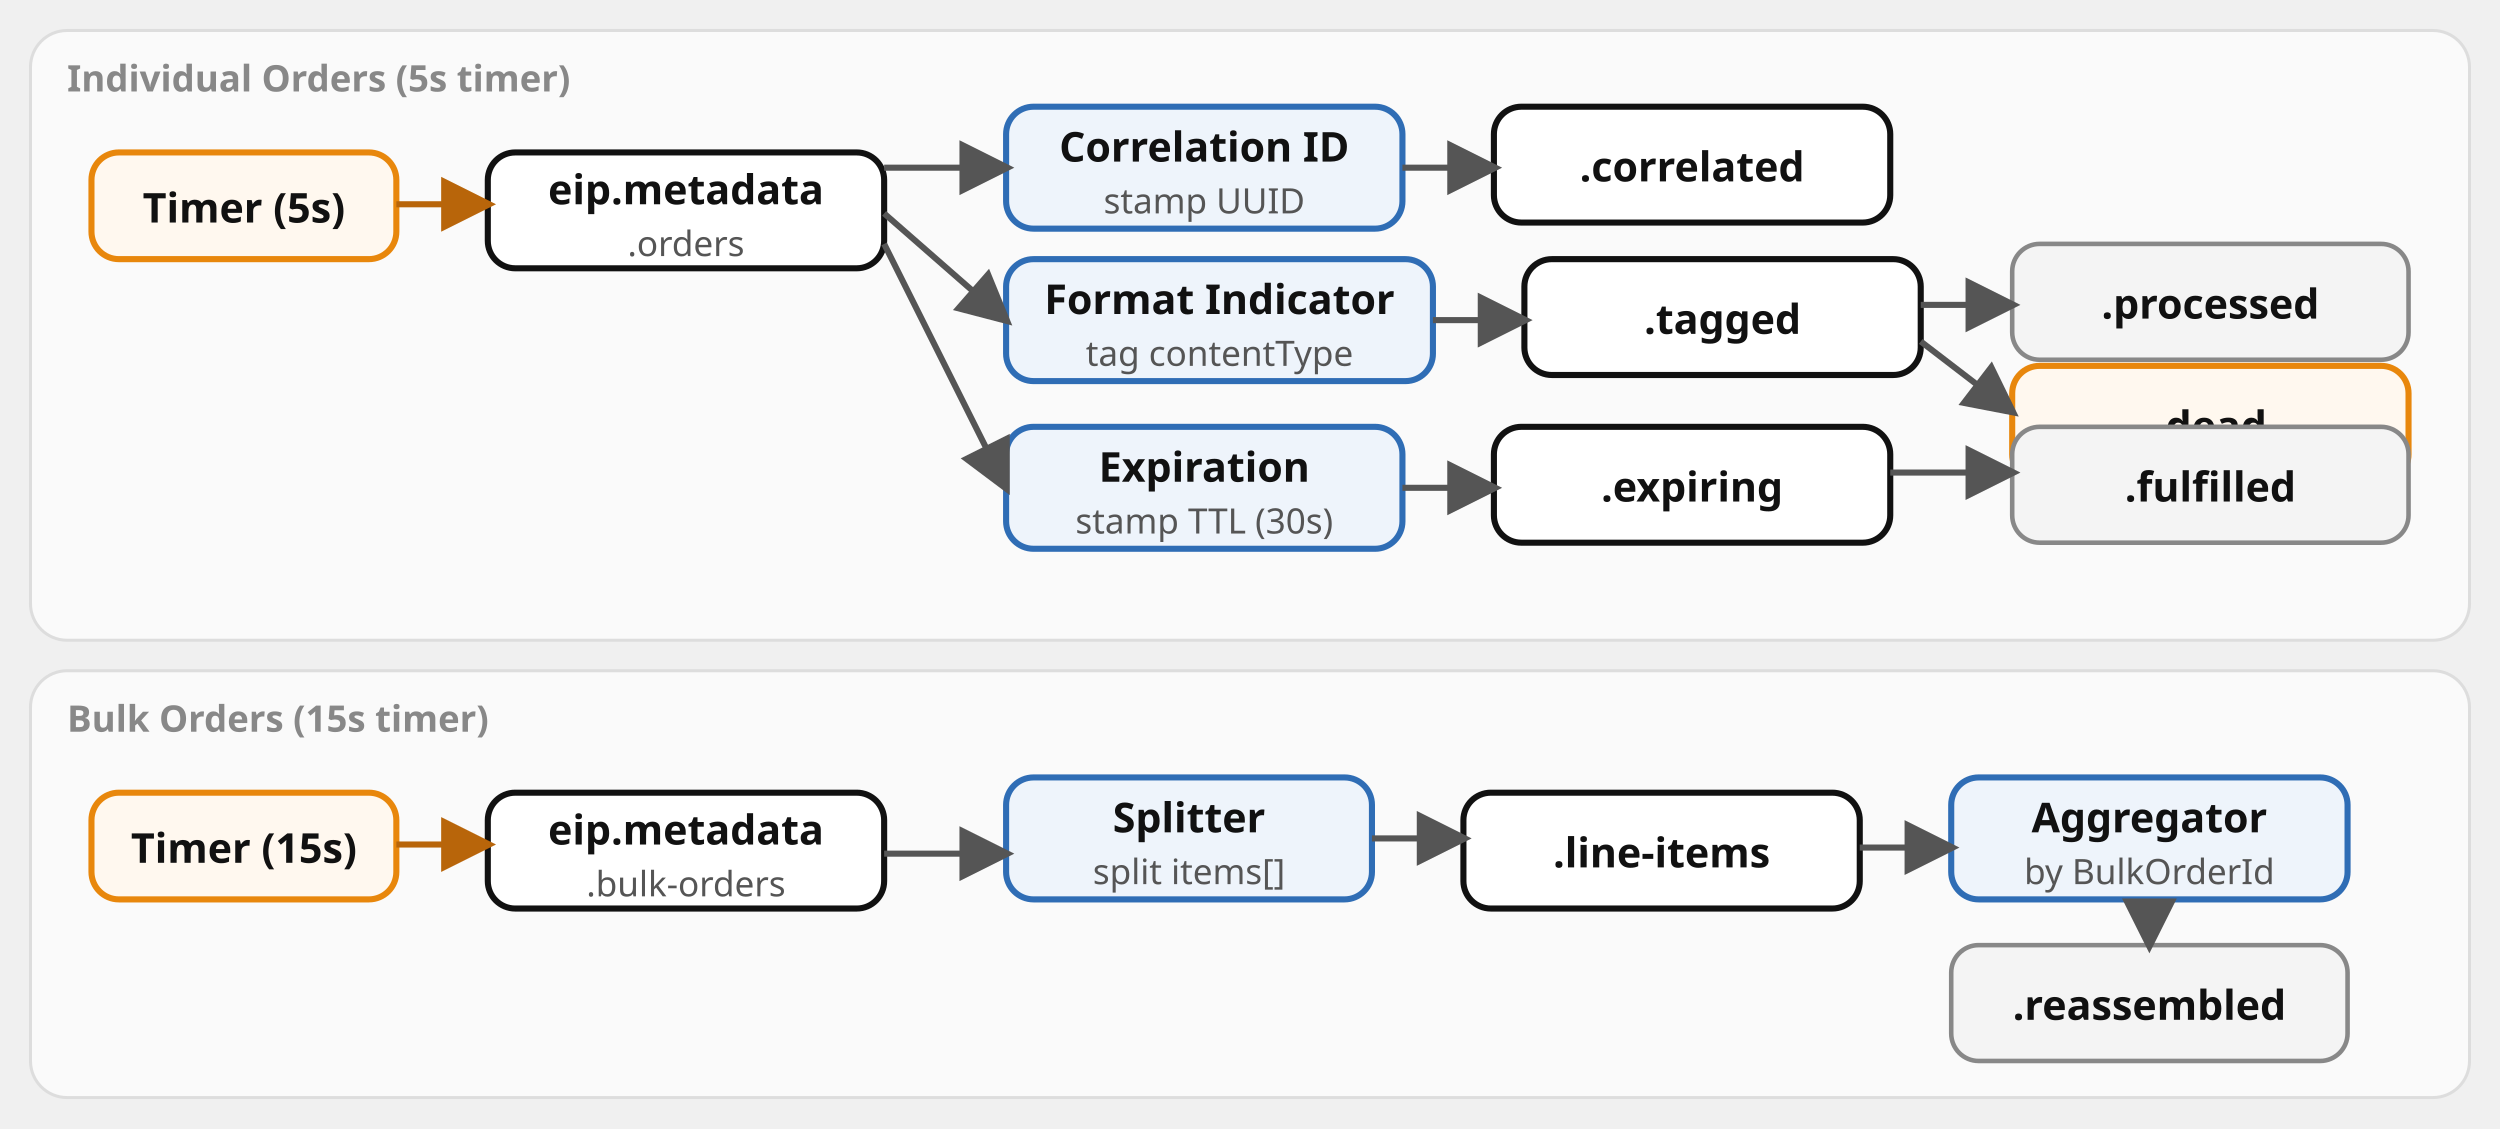
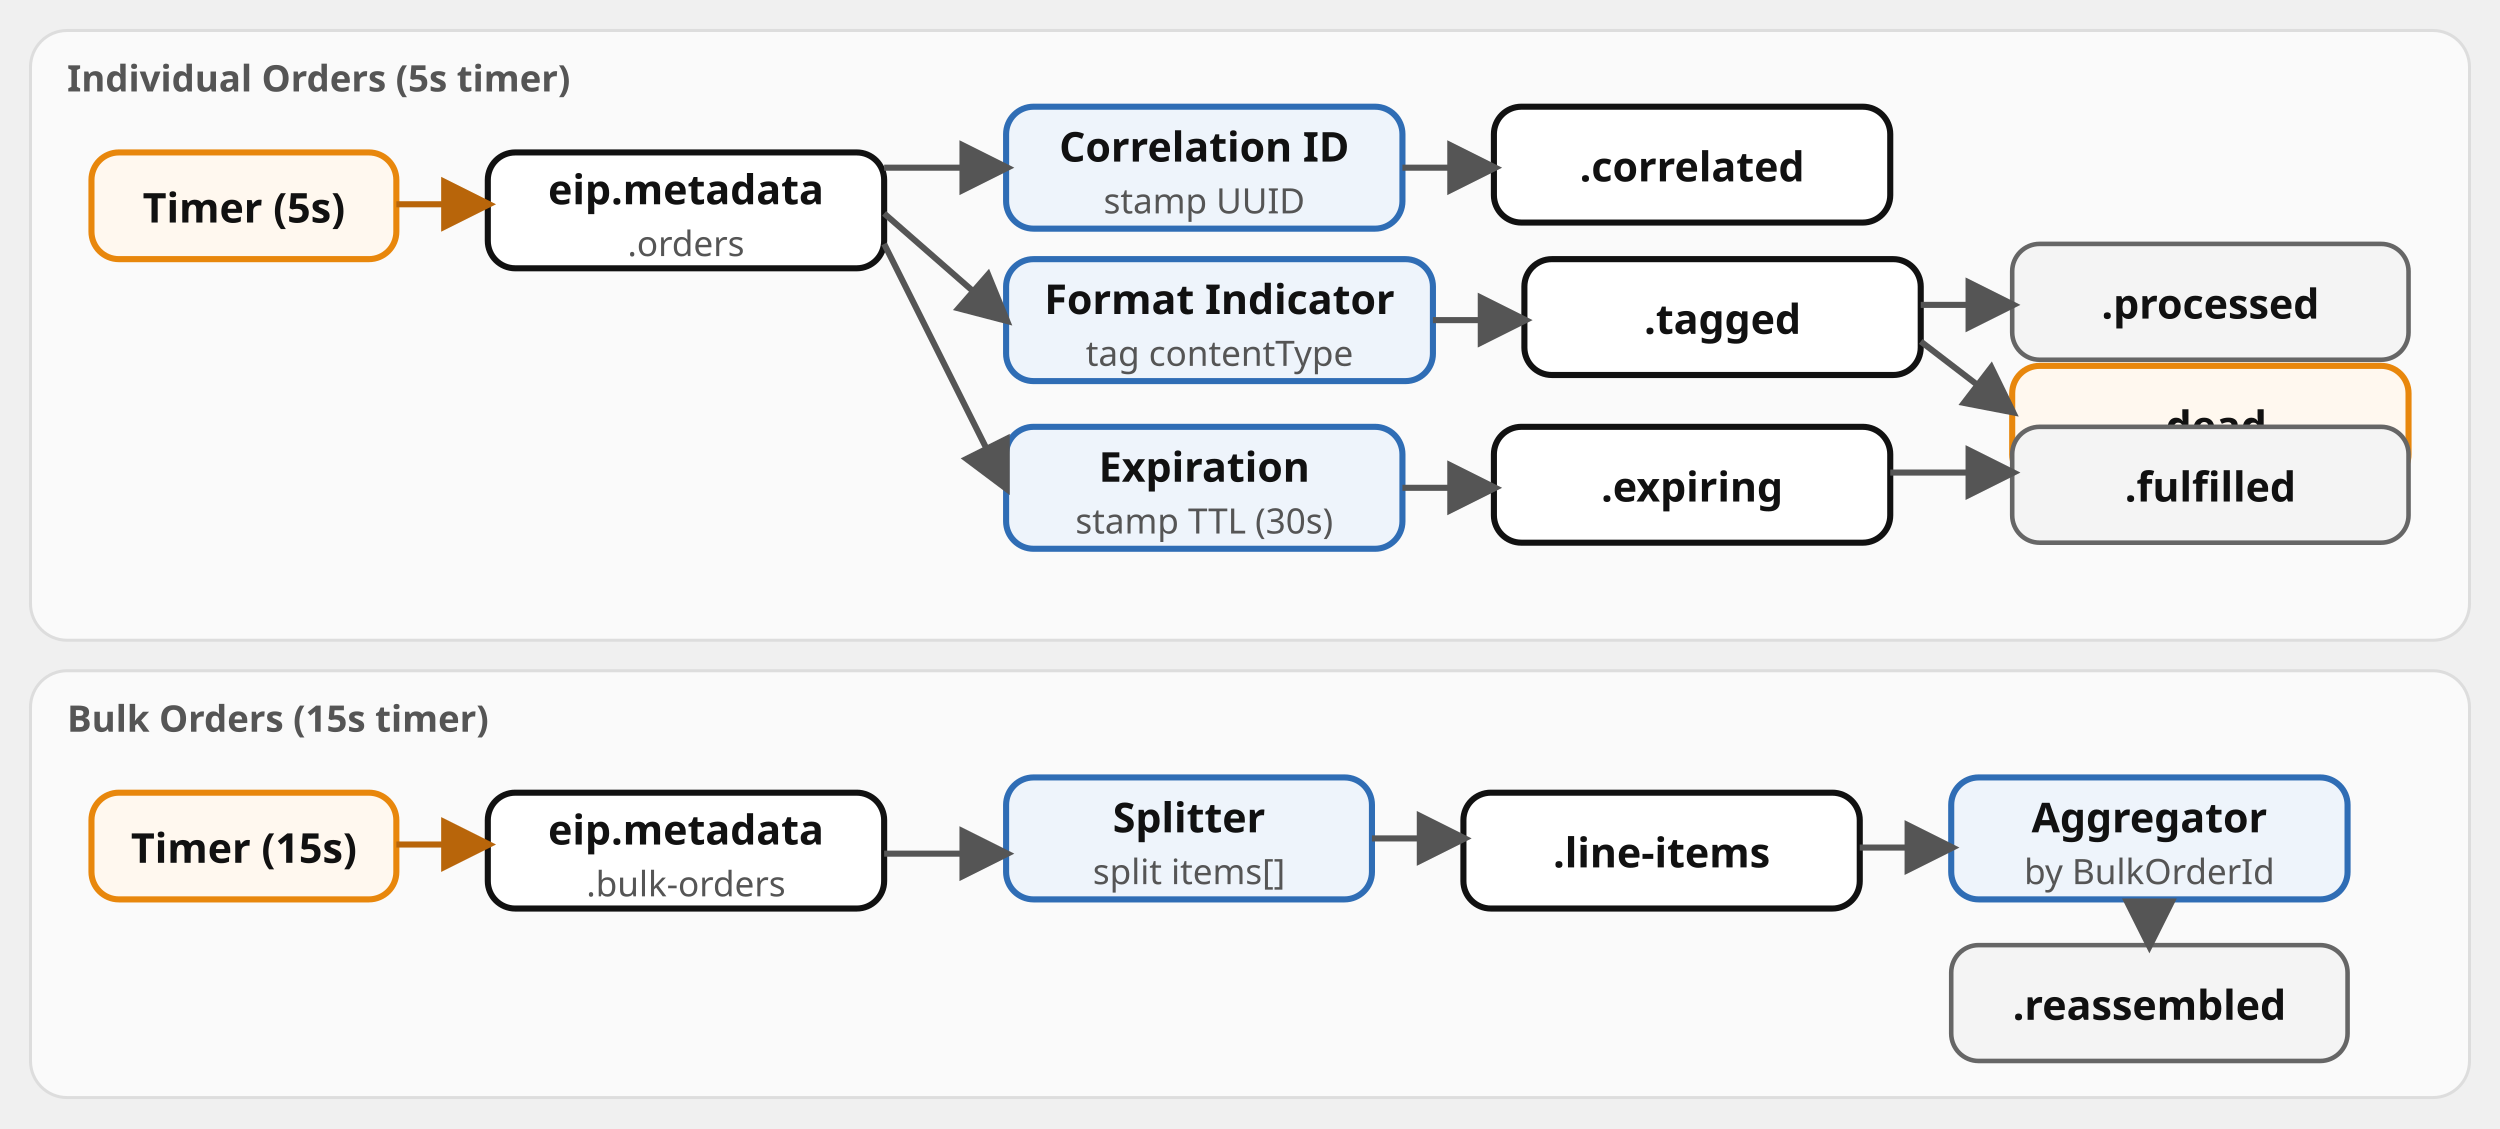
<svg xmlns="http://www.w3.org/2000/svg" viewBox="0 0 820 370" font-family="'Red Hat Text', system-ui, sans-serif" role="img">
  <defs>
    <marker id="a" viewBox="0 0 10 10" refX="8.5" refY="5" markerWidth="9" markerHeight="9" orient="auto-start-reverse">
      <path d="M0,0 L10,5 L0,10 z" fill="#555" />
    </marker>
    <marker id="am" viewBox="0 0 10 10" refX="8.5" refY="5" markerWidth="9" markerHeight="9" orient="auto-start-reverse">
      <path d="M0,0 L10,5 L0,10 z" fill="#b8650a" />
    </marker>
  </defs>
  <rect x="10" y="10" width="800" height="200" rx="12" fill="#fafafa" stroke="#ddd" />
-   <text x="22" y="30" font-size="12" font-weight="700" fill="#888">Individual Orders (5s timer)</text>
+   <text x="22" y="30" font-size="12" font-weight="700" fill="#555555">Individual Orders (5s timer)</text>
  <rect x="10" y="220" width="800" height="140" rx="12" fill="#fafafa" stroke="#ddd" />
-   <text x="22" y="240" font-size="12" font-weight="700" fill="#888">Bulk Orders (15s timer)</text>
+   <text x="22" y="240" font-size="12" font-weight="700" fill="#555555">Bulk Orders (15s timer)</text>
  <rect x="30" y="50" width="100" height="35" rx="9" fill="#fff8ef" stroke="#e8870c" stroke-width="2" />
  <text x="80.0" y="73.0" font-size="13.5" font-weight="700" fill="#111111" text-anchor="middle">Timer (5s)</text>
  <rect x="160" y="50" width="130" height="38" rx="9" fill="#ffffff" stroke="#111111" stroke-width="2" />
  <text x="225.0" y="67.0" font-size="13.5" font-weight="700" fill="#111111" text-anchor="middle">eip.metadata</text>
  <text x="225.0" y="84.0" font-size="11.5" fill="#555555" text-anchor="middle">.orders</text>
  <rect x="330" y="35" width="130" height="40" rx="9" fill="#eef4fb" stroke="#2f6db5" stroke-width="2" />
  <text x="395.0" y="53.0" font-size="13.5" font-weight="700" fill="#111111" text-anchor="middle">Correlation ID</text>
  <text x="395.0" y="70.0" font-size="11.5" fill="#555555" text-anchor="middle">stamp UUID</text>
  <rect x="490" y="35" width="130" height="38" rx="9" fill="#ffffff" stroke="#111111" stroke-width="2" />
  <text x="555.0" y="59.5" font-size="13.5" font-weight="700" fill="#111111" text-anchor="middle">.correlated</text>
  <rect x="330" y="85" width="140" height="40" rx="9" fill="#eef4fb" stroke="#2f6db5" stroke-width="2" />
  <text x="400.0" y="103.0" font-size="13.5" font-weight="700" fill="#111111" text-anchor="middle">Format Indicator</text>
  <text x="400.0" y="120.0" font-size="11.5" fill="#555555" text-anchor="middle">tag contentType</text>
  <rect x="500" y="85" width="130" height="38" rx="9" fill="#ffffff" stroke="#111111" stroke-width="2" />
  <text x="565.0" y="109.5" font-size="13.5" font-weight="700" fill="#111111" text-anchor="middle">.tagged</text>
-   <rect x="660" y="80" width="130" height="38" rx="9" fill="#f4f4f4" stroke="#888888" stroke-width="1.5" />
+   <rect x="660" y="80" width="130" height="38" rx="9" fill="#f4f4f4" stroke="#666666" stroke-width="1.5" />
  <text x="725.0" y="104.5" font-size="13.5" font-weight="700" fill="#111111" text-anchor="middle">.processed</text>
  <rect x="660" y="120" width="130" height="38" rx="9" fill="#fff8ef" stroke="#e8870c" stroke-width="2" />
  <text x="725.0" y="144.5" font-size="13.5" font-weight="700" fill="#111111" text-anchor="middle">.dead</text>
  <rect x="330" y="140" width="130" height="40" rx="9" fill="#eef4fb" stroke="#2f6db5" stroke-width="2" />
  <text x="395.0" y="158.0" font-size="13.5" font-weight="700" fill="#111111" text-anchor="middle">Expiration</text>
  <text x="395.0" y="175.0" font-size="11.5" fill="#555555" text-anchor="middle">stamp TTL (30s)</text>
  <rect x="490" y="140" width="130" height="38" rx="9" fill="#ffffff" stroke="#111111" stroke-width="2" />
  <text x="555.0" y="164.5" font-size="13.5" font-weight="700" fill="#111111" text-anchor="middle">.expiring</text>
-   <rect x="660" y="140" width="130" height="38" rx="9" fill="#f4f4f4" stroke="#888888" stroke-width="1.5" />
+   <rect x="660" y="140" width="130" height="38" rx="9" fill="#f4f4f4" stroke="#666666" stroke-width="1.5" />
  <text x="725.0" y="164.5" font-size="13.5" font-weight="700" fill="#111111" text-anchor="middle">.fulfilled</text>
  <rect x="30" y="260" width="100" height="35" rx="9" fill="#fff8ef" stroke="#e8870c" stroke-width="2" />
  <text x="80.0" y="283.0" font-size="13.5" font-weight="700" fill="#111111" text-anchor="middle">Timer (15s)</text>
  <rect x="160" y="260" width="130" height="38" rx="9" fill="#ffffff" stroke="#111111" stroke-width="2" />
  <text x="225.0" y="277.0" font-size="13.5" font-weight="700" fill="#111111" text-anchor="middle">eip.metadata</text>
  <text x="225.0" y="294.0" font-size="11.5" fill="#555555" text-anchor="middle">.bulk-orders</text>
  <rect x="330" y="255" width="120" height="40" rx="9" fill="#eef4fb" stroke="#2f6db5" stroke-width="2" />
  <text x="390.0" y="273.0" font-size="13.5" font-weight="700" fill="#111111" text-anchor="middle">Splitter</text>
  <text x="390.0" y="290.0" font-size="11.5" fill="#555555" text-anchor="middle">split items[]</text>
  <rect x="480" y="260" width="130" height="38" rx="9" fill="#ffffff" stroke="#111111" stroke-width="2" />
  <text x="545.0" y="284.5" font-size="13.5" font-weight="700" fill="#111111" text-anchor="middle">.line-items</text>
  <rect x="640" y="255" width="130" height="40" rx="9" fill="#eef4fb" stroke="#2f6db5" stroke-width="2" />
  <text x="705.0" y="273.0" font-size="13.5" font-weight="700" fill="#111111" text-anchor="middle">Aggregator</text>
  <text x="705.0" y="290.0" font-size="11.5" fill="#555555" text-anchor="middle">by BulkOrderId</text>
-   <rect x="640" y="310" width="130" height="38" rx="9" fill="#f4f4f4" stroke="#888888" stroke-width="1.5" />
+   <rect x="640" y="310" width="130" height="38" rx="9" fill="#f4f4f4" stroke="#666666" stroke-width="1.5" />
  <text x="705.0" y="334.5" font-size="13.5" font-weight="700" fill="#111111" text-anchor="middle">.reassembled</text>
  <path d="M130,67 L160,67" fill="none" stroke="#b8650a" stroke-width="2" marker-end="url(#am)" />
  <path d="M290,55 L330,55" fill="none" stroke="#555" stroke-width="2" marker-end="url(#a)" />
  <path d="M290,70 L330,105" fill="none" stroke="#555" stroke-width="2" marker-end="url(#a)" />
  <path d="M290,80 L330,160" fill="none" stroke="#555" stroke-width="2" marker-end="url(#a)" />
  <path d="M460,55 L490,55" fill="none" stroke="#555" stroke-width="2" marker-end="url(#a)" />
  <path d="M470,105 L500,105" fill="none" stroke="#555" stroke-width="2" marker-end="url(#a)" />
  <path d="M630,100 L660,100" fill="none" stroke="#555" stroke-width="2" marker-end="url(#a)" />
  <path d="M630,112 L660,135" fill="none" stroke="#555" stroke-width="2" marker-end="url(#a)" />
  <path d="M460,160 L490,160" fill="none" stroke="#555" stroke-width="2" marker-end="url(#a)" />
  <path d="M620,155 L660,155" fill="none" stroke="#555" stroke-width="2" marker-end="url(#a)" />
  <path d="M130,277 L160,277" fill="none" stroke="#b8650a" stroke-width="2" marker-end="url(#am)" />
  <path d="M290,280 L330,280" fill="none" stroke="#555" stroke-width="2" marker-end="url(#a)" />
  <path d="M450,275 L480,275" fill="none" stroke="#555" stroke-width="2" marker-end="url(#a)" />
  <path d="M610,278 L640,278" fill="none" stroke="#555" stroke-width="2" marker-end="url(#a)" />
  <path d="M705,295 L705,310" fill="none" stroke="#555" stroke-width="2" marker-end="url(#a)" />
</svg>
